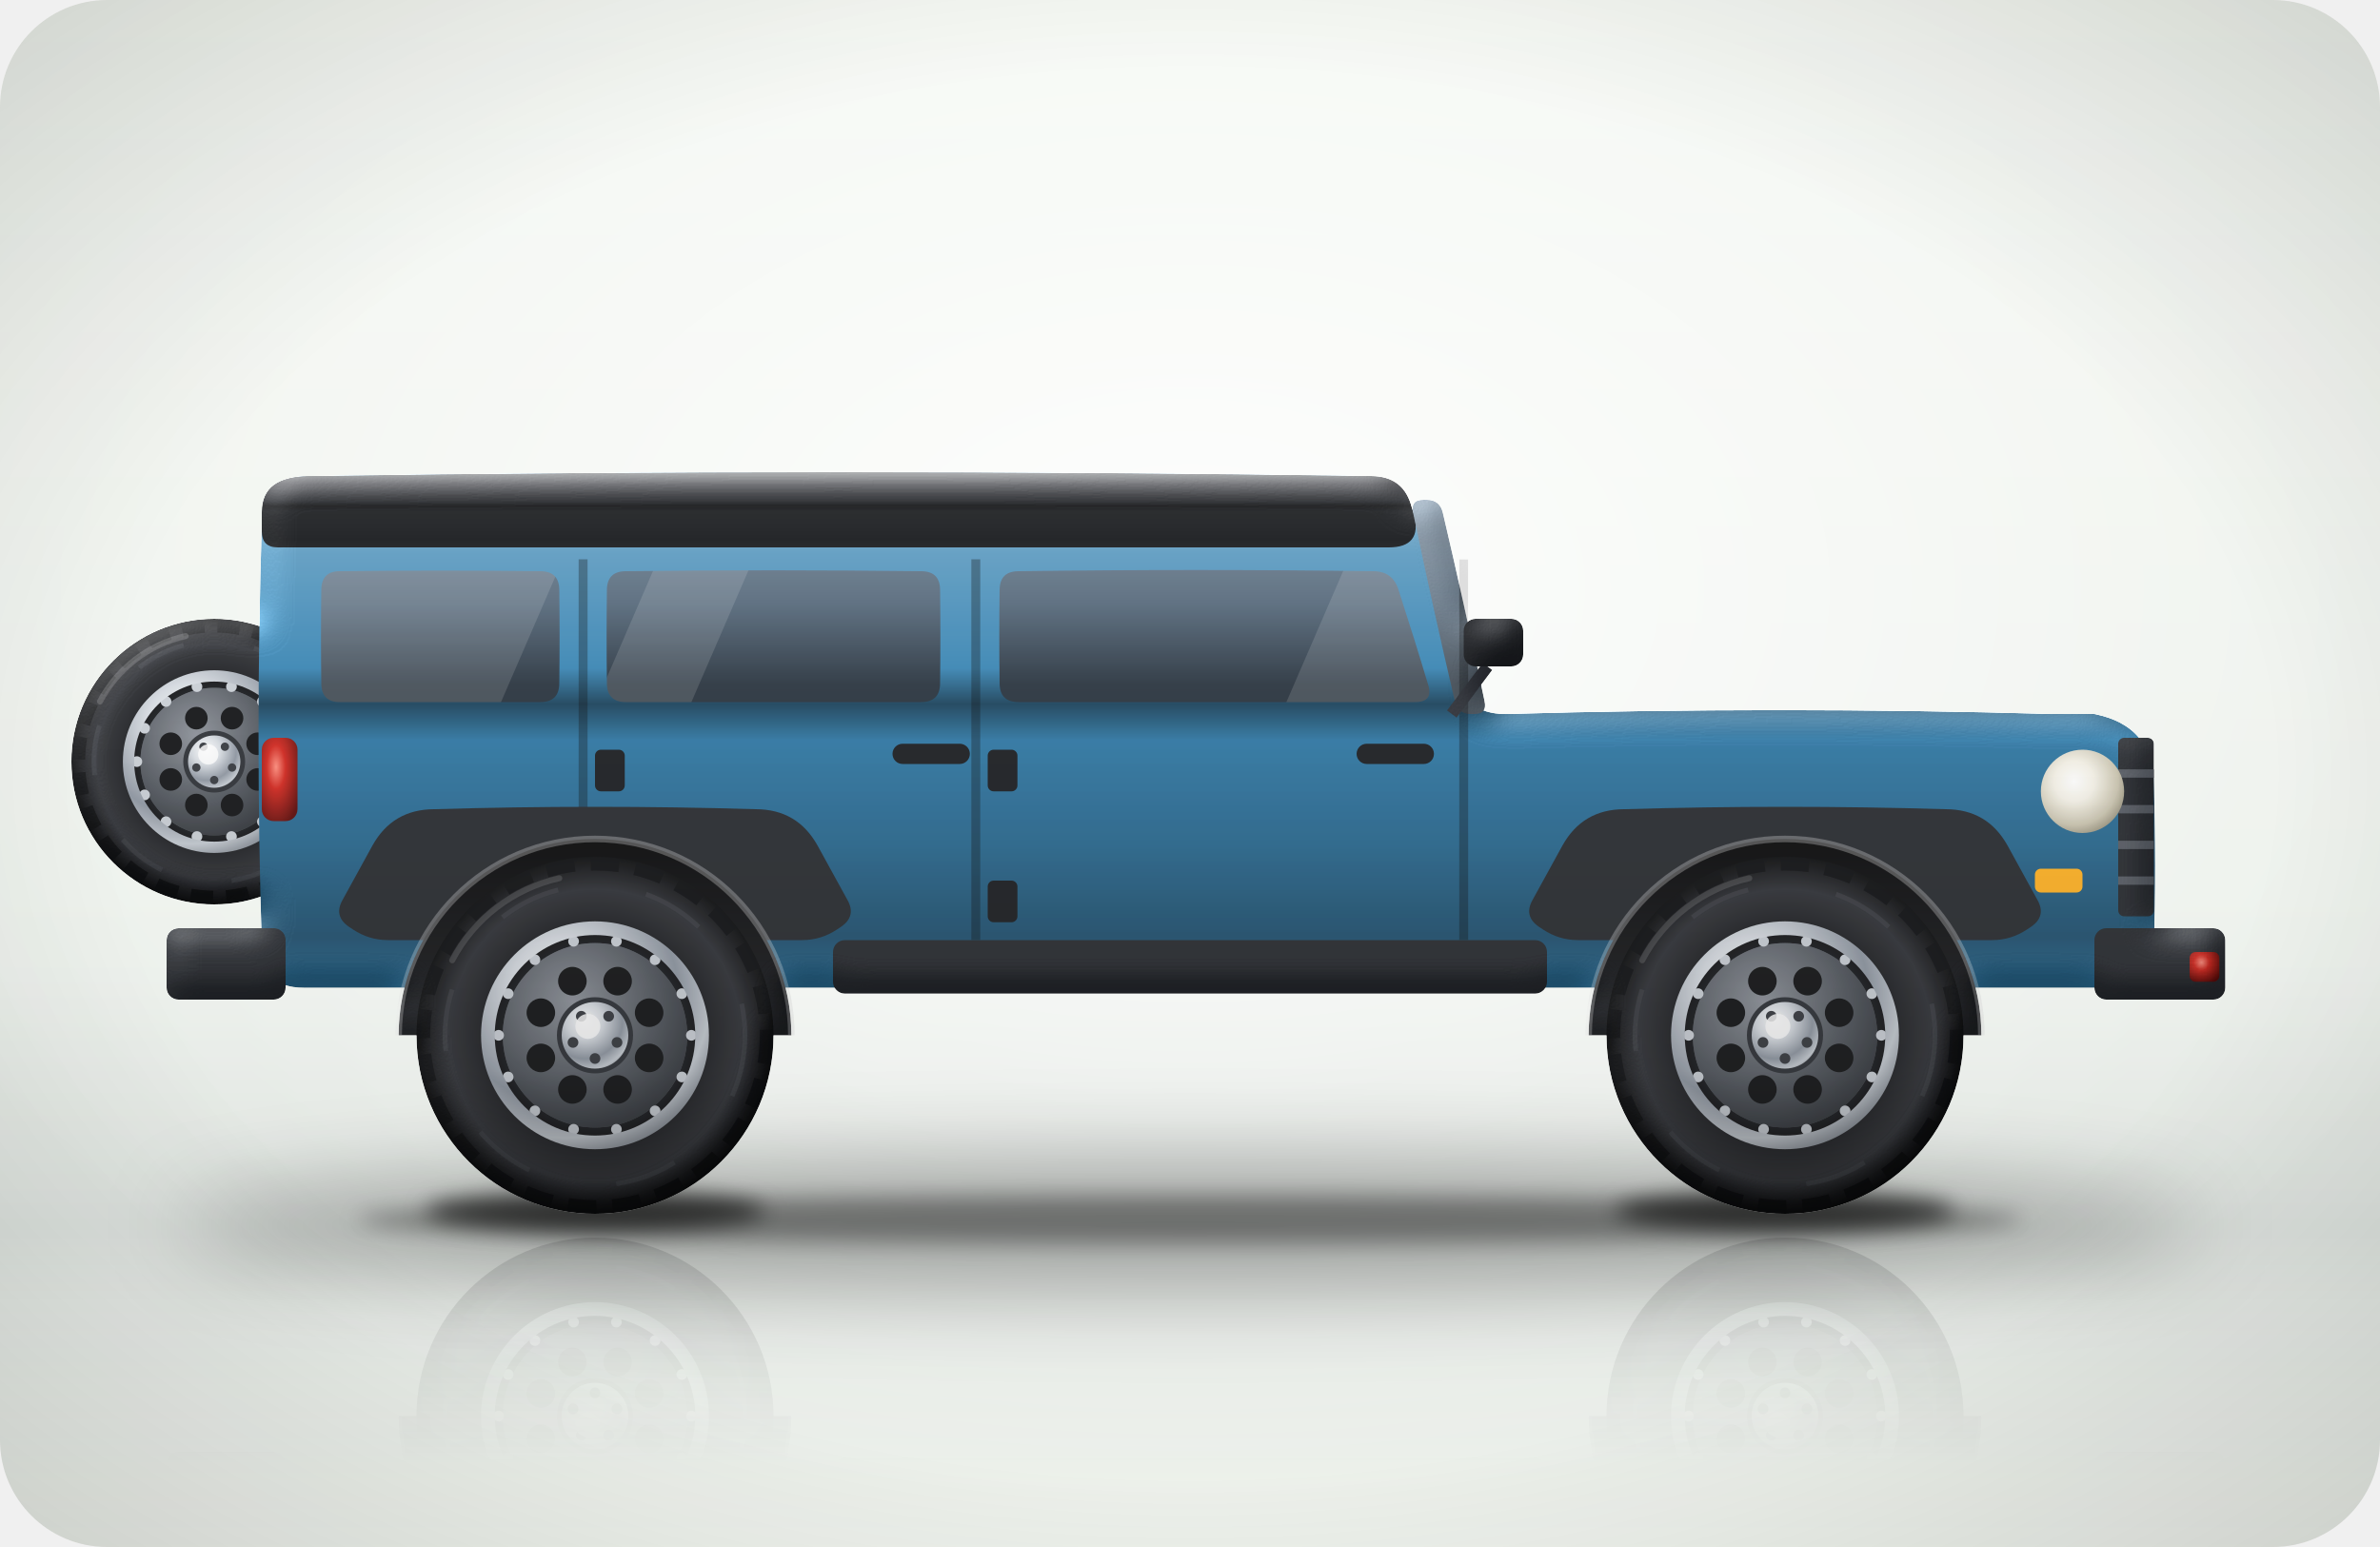
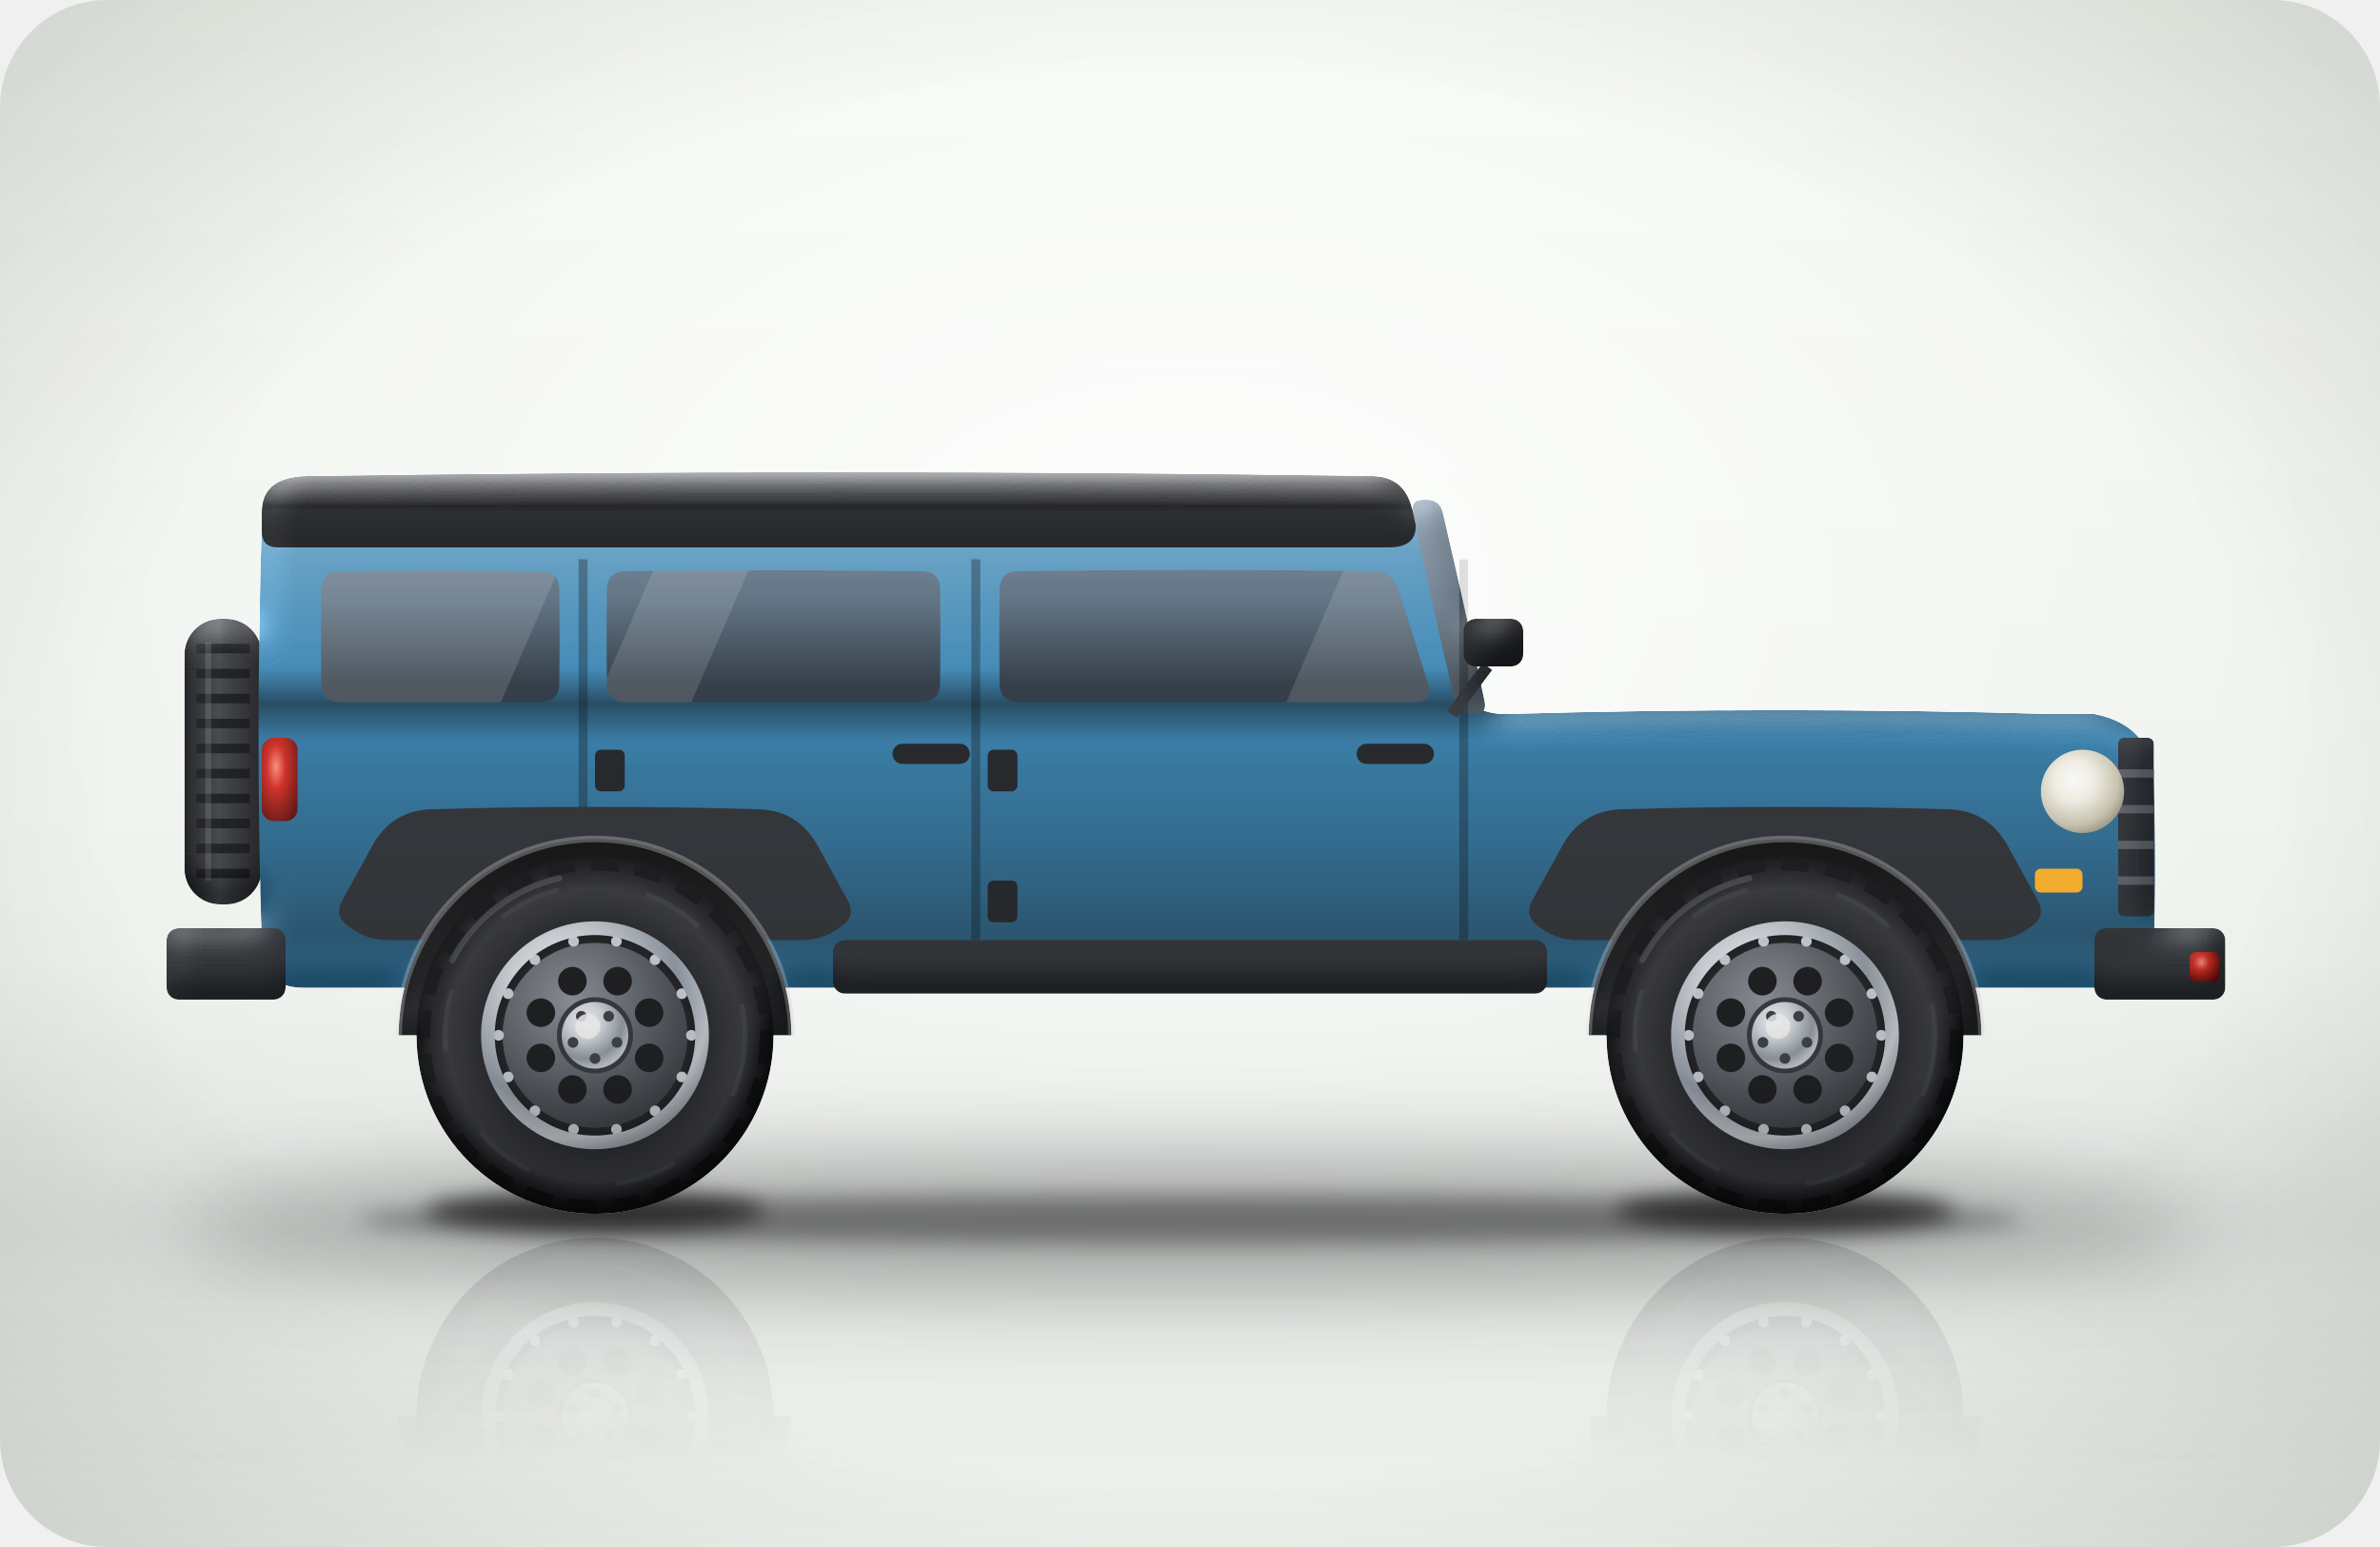
<svg xmlns="http://www.w3.org/2000/svg" viewBox="0 0 400 260" width="400" height="260">
  <defs>
    <linearGradient id="body" x1="0" y1="0" x2="0" y2="1">
      <stop offset="0" stop-color="#97bfd7" />
      <stop offset="0.16" stop-color="#5c9bc1" />
      <stop offset="0.38" stop-color="#3784b3" />
      <stop offset="0.45" stop-color="#173f58" />
      <stop offset="0.52" stop-color="#2b74a1" />
      <stop offset="0.72" stop-color="#25658c" />
      <stop offset="0.9" stop-color="#1d4e6d" />
      <stop offset="1" stop-color="#25658c" />
    </linearGradient>
    <linearGradient id="accent" x1="0" y1="0" x2="0" y2="1">
      <stop offset="0" stop-color="#717375" />
      <stop offset="0.16" stop-color="#424347" />
      <stop offset="0.38" stop-color="#232529" />
      <stop offset="0.45" stop-color="#121315" />
      <stop offset="0.52" stop-color="#1b1d20" />
      <stop offset="0.72" stop-color="#181a1d" />
      <stop offset="0.9" stop-color="#141619" />
      <stop offset="1" stop-color="#181a1d" />
    </linearGradient>
    <linearGradient id="glassg" gradientUnits="userSpaceOnUse" x1="0" y1="70" x2="0" y2="160">
      <stop offset="0" stop-color="#9fb1c1" />
      <stop offset=".35" stop-color="#55687a" />
      <stop offset=".5" stop-color="#26313c" />
      <stop offset="1" stop-color="#121820" />
    </linearGradient>
    <pattern id="glass" patternUnits="userSpaceOnUse" width="400" height="260">
      <rect width="400" height="260" fill="url(#glassg)" />
      <path d="M70 40 L118 40 L40 220 L-8 220 Z M134 40 L150 40 L72 220 L56 220 Z M250 40 L292 40 L214 220 L172 220 Z M306 40 L318 40 L240 220 L228 220 Z" fill="#fff" opacity=".13" />
    </pattern>
    <linearGradient id="chrome" gradientUnits="userSpaceOnUse" x1="0" y1="0" x2="0" y2="9" spreadMethod="reflect">
      <stop offset="0" stop-color="#fbfcfd" />
      <stop offset=".3" stop-color="#c6ccd3" />
      <stop offset=".48" stop-color="#5a626d" />
      <stop offset=".58" stop-color="#262b31" />
      <stop offset=".82" stop-color="#a7afb9" />
      <stop offset="1" stop-color="#eef1f4" />
    </linearGradient>
    <radialGradient id="tire" cx=".5" cy=".5" r=".5">
      <stop offset="0" stop-color="#26282c" />
      <stop offset=".6" stop-color="#1b1c1f" />
      <stop offset=".82" stop-color="#2d2f34" />
      <stop offset=".93" stop-color="#18191c" />
      <stop offset="1" stop-color="#0a0b0c" />
    </radialGradient>
    <radialGradient id="rim" cx=".36" cy=".3" r=".85">
      <stop offset="0" stop-color="#ffffff" />
      <stop offset=".3" stop-color="#d6dbe1" />
      <stop offset=".62" stop-color="#8d95a0" />
      <stop offset=".8" stop-color="#c3c9d0" />
      <stop offset="1" stop-color="#5c636d" />
    </radialGradient>
    <radialGradient id="dish" cx=".5" cy=".5" r=".5">
      <stop offset=".55" stop-color="#000" stop-opacity="0" />
      <stop offset=".85" stop-color="#000" stop-opacity=".28" />
      <stop offset="1" stop-color="#fff" stop-opacity=".25" />
    </radialGradient>
    <radialGradient id="rimwell" cx=".5" cy=".5" r=".5">
      <stop offset="0" stop-color="#4a4f57" />
      <stop offset=".7" stop-color="#202328" />
      <stop offset="1" stop-color="#0d0e10" />
    </radialGradient>
    <linearGradient id="spoke" x1="0" y1="0" x2="1" y2="1">
      <stop offset="0" stop-color="#f4f6f8" />
      <stop offset=".5" stop-color="#b3bac3" />
      <stop offset="1" stop-color="#7e8692" />
    </linearGradient>
    <radialGradient id="gunmetal" cx=".38" cy=".32" r=".8">
      <stop offset="0" stop-color="#8b9098" />
      <stop offset=".6" stop-color="#4c5158" />
      <stop offset="1" stop-color="#26292e" />
    </radialGradient>
    <linearGradient id="whitewall" x1="0" y1="0" x2="0" y2="1">
      <stop offset="0" stop-color="#f6f5ef" />
      <stop offset="1" stop-color="#c9c7bd" />
+     </linearGradient>
+     <linearGradient id="treadg" x1="0" y1="0" x2="1" y2="0">
+       <stop offset="0" stop-color="#0c0d0f" />
+       <stop offset=".45" stroke-width="0" stop-color="#3a3d42" />
+       <stop offset="1" stop-color="#16171a" />
    </linearGradient>
    <linearGradient id="rubber" x1="0" y1="0" x2="0" y2="1">
      <stop offset="0" stop-color="#3a3d42" />
      <stop offset=".2" stop-color="#222428" />
      <stop offset=".8" stop-color="#16171a" />
      <stop offset="1" stop-color="#2a2c30" />
    </linearGradient>
    <linearGradient id="well" x1="0" y1="0" x2="0" y2="1">
      <stop offset="0" stop-color="#050506" />
      <stop offset="1" stop-color="#1c1e22" />
    </linearGradient>
    <radialGradient id="lamp" cx=".4" cy=".38" r=".7">
      <stop offset="0" stop-color="#ffffff" />
      <stop offset=".35" stop-color="#f4f1e6" />
      <stop offset=".75" stop-color="#c9c3ae" />
      <stop offset="1" stop-color="#8e8873" />
    </radialGradient>
    <radialGradient id="tail" cx=".4" cy=".35" r=".75">
      <stop offset="0" stop-color="#ff8a7a" />
      <stop offset=".35" stop-color="#d0241b" />
      <stop offset="1" stop-color="#5a0806" />
    </radialGradient>
    <linearGradient id="wood" x1="0" y1="0" x2="0" y2="1">
      <stop offset="0" stop-color="#a87447" />
      <stop offset=".5" stop-color="#7e5130" />
      <stop offset="1" stop-color="#5b371e" />
    </linearGradient>
    <linearGradient id="cyc" x1="0" y1="0" x2="0" y2="1">
      <stop offset="0" stop-color="#f7f8f9" />
      <stop offset=".62" stop-color="#eceef0" />
      <stop offset=".79" stop-color="#d9dcdf" />
      <stop offset=".84" stop-color="#e3e5e8" />
      <stop offset="1" stop-color="#f2f3f4" />
    </linearGradient>
    <radialGradient id="key" cx=".5" cy=".38" r=".6">
      <stop offset="0" stop-color="#fff" stop-opacity=".9" />
      <stop offset="1" stop-color="#fff" stop-opacity="0" />
    </radialGradient>
    <radialGradient id="vig" cx=".5" cy=".5" r=".75">
      <stop offset=".6" stop-color="#000" stop-opacity="0" />
      <stop offset="1" stop-color="#000" stop-opacity=".16" />
    </radialGradient>
    <linearGradient id="sheen" gradientUnits="userSpaceOnUse" x1="0" y1="60" x2="400" y2="200">
      <stop offset=".18" stop-color="#fff" stop-opacity="0" />
      <stop offset=".27" stop-color="#fff" stop-opacity=".26" />
      <stop offset=".33" stop-color="#fff" stop-opacity="0" />
      <stop offset=".6" stop-color="#fff" stop-opacity="0" />
      <stop offset=".66" stop-color="#fff" stop-opacity=".1" />
      <stop offset=".7" stop-color="#fff" stop-opacity="0" />
    </linearGradient>
    <linearGradient id="ao" gradientUnits="userSpaceOnUse" x1="0" y1="120" x2="0" y2="206">
      <stop offset="0" stop-color="#000" stop-opacity="0" />
      <stop offset=".7" stop-color="#000" stop-opacity=".1" />
      <stop offset="1" stop-color="#000" stop-opacity=".35" />
    </linearGradient>
    <linearGradient id="fadeg" gradientUnits="userSpaceOnUse" x1="0" y1="206" x2="0" y2="246">
      <stop offset="0" stop-color="#fff" stop-opacity=".9" />
      <stop offset="1" stop-color="#fff" stop-opacity="0" />
    </linearGradient>
    <mask id="fade" maskUnits="userSpaceOnUse" x="0" y="0" width="400" height="260">
      <rect x="0" y="206" width="400" height="54" fill="url(#fadeg)" />
    </mask>
    <filter id="white" x="0" y="0" width="1" height="1">
      <feColorMatrix type="matrix" values="0 0 0 0 1 0 0 0 0 1 0 0 0 0 1 0 0 0 1 0" />
    </filter>
    <mask id="carm" maskUnits="userSpaceOnUse" x="0" y="0" width="400" height="260">
      <use href="#car" filter="url(#white)" />
    </mask>
    <filter id="blur2" x="-50%" y="-300%" width="200%" height="700%">
      <feGaussianBlur stdDeviation="1.8" />
    </filter>
    <filter id="blur6" x="-30%" y="-400%" width="160%" height="900%">
      <feGaussianBlur stdDeviation="7" />
    </filter>
    <filter id="studio" x="-4%" y="-8%" width="108%" height="116%" color-interpolation-filters="sRGB">
      <feGaussianBlur in="SourceAlpha" stdDeviation="2.4" result="b" />
      <feDiffuseLighting in="b" surfaceScale="4" diffuseConstant="1.04" lighting-color="#fff" result="df">
        <feDistantLight azimuth="245" elevation="62" />
      </feDiffuseLighting>
      <feBlend in="SourceGraphic" in2="df" mode="multiply" result="lit" />
      <feSpecularLighting in="b" surfaceScale="4" specularConstant=".7" specularExponent="26" lighting-color="#fff" result="sp">
        <feDistantLight azimuth="245" elevation="50" />
      </feSpecularLighting>
      <feComposite in="sp" in2="lit" operator="arithmetic" k1="0" k2=".55" k3="1" k4="0" result="all" />
      <feComposite in="all" in2="SourceAlpha" operator="in" />
    </filter>
    <g id="tpl">
-       <circle cx="36" cy="128" r="24" fill="url(#tire)" />
-       <circle cx="36" cy="128" r="22.8" fill="none" stroke="#0b0c0e" stroke-width="2.2" stroke-dasharray="3.8 2.2" opacity=".9" />
-       <circle cx="36" cy="128" r="20.2" fill="none" stroke="#3a3d43" stroke-width=".8" stroke-dasharray="8.4 12.0" opacity=".7" />
-       <circle cx="36" cy="128" r="15.2" fill="#1a1c20" />
-       <circle cx="36" cy="128" r="14.4" fill="url(#rimwell)" />
-       <circle cx="36" cy="128" r="10.4" fill="none" stroke="#6f747b" stroke-width="4.0" opacity=".55" />
-       <circle cx="36" cy="128" r="12.4" fill="url(#gunmetal)" />
-       <circle cx="43.3" cy="131.0" r="1.9" fill="#0f1012" />
-       <circle cx="39.0" cy="135.3" r="1.9" fill="#0f1012" />
-       <circle cx="33.0" cy="135.3" r="1.9" fill="#0f1012" />
-       <circle cx="28.7" cy="131.0" r="1.9" fill="#0f1012" />
-       <circle cx="28.7" cy="125.0" r="1.9" fill="#0f1012" />
-       <circle cx="33.0" cy="120.7" r="1.9" fill="#0f1012" />
-       <circle cx="39.0" cy="120.7" r="1.9" fill="#0f1012" />
-       <circle cx="43.3" cy="125.0" r="1.9" fill="#0f1012" />
-       <circle cx="49.0" cy="128.0" r=".9" fill="#c9ced5" />
-       <circle cx="47.7" cy="133.6" r=".9" fill="#c9ced5" />
-       <circle cx="44.1" cy="138.1" r=".9" fill="#c9ced5" />
-       <circle cx="38.9" cy="140.6" r=".9" fill="#c9ced5" />
-       <circle cx="33.1" cy="140.6" r=".9" fill="#c9ced5" />
-       <circle cx="27.9" cy="138.1" r=".9" fill="#c9ced5" />
-       <circle cx="24.3" cy="133.6" r=".9" fill="#c9ced5" />
-       <circle cx="23.0" cy="128.0" r=".9" fill="#c9ced5" />
-       <circle cx="24.3" cy="122.4" r=".9" fill="#c9ced5" />
-       <circle cx="27.9" cy="117.9" r=".9" fill="#c9ced5" />
-       <circle cx="33.1" cy="115.4" r=".9" fill="#c9ced5" />
-       <circle cx="38.9" cy="115.4" r=".9" fill="#c9ced5" />
-       <circle cx="44.1" cy="117.9" r=".9" fill="#c9ced5" />
-       <circle cx="47.7" cy="122.4" r=".9" fill="#c9ced5" />
-       <circle cx="36" cy="128" r="14.4" fill="none" stroke="url(#rim)" stroke-width="1.9" />
-       <circle cx="36" cy="128" r="4.8" fill="url(#rim)" />
-       <circle cx="36" cy="128" r="4.8" fill="none" stroke="#2b2e33" stroke-width=".8" />
-       <circle cx="37.8" cy="125.5" r="0.7" fill="#33363c" />
-       <circle cx="39.0" cy="129.0" r="0.7" fill="#33363c" />
-       <circle cx="36.0" cy="131.1" r="0.7" fill="#33363c" />
-       <circle cx="33.0" cy="129.0" r="0.7" fill="#33363c" />
-       <circle cx="34.2" cy="125.5" r="0.7" fill="#33363c" />
-       <circle cx="35.0" cy="126.8" r="1.7" fill="#fff" opacity=".85" />
-       <path d="M16.8 117.9 A21.6 21.6 0 0 1 31.2 106.9" fill="none" stroke="#fff" stroke-width="1" opacity=".14" stroke-linecap="round" />
+       <rect x="41" y="123" width="6" height="10" rx="1" fill="#141518" />
+       <rect x="31" y="104" width="13" height="48" rx="6" fill="url(#treadg)" />
+       <path d="M33 109.0 H42" stroke="#08090a" stroke-width="1.6" opacity=".8" />
+       <path d="M33 113.2 H42" stroke="#08090a" stroke-width="1.6" opacity=".8" />
+       <path d="M33 117.4 H42" stroke="#08090a" stroke-width="1.6" opacity=".8" />
+       <path d="M33 121.6 H42" stroke="#08090a" stroke-width="1.6" opacity=".8" />
+       <path d="M33 125.8 H42" stroke="#08090a" stroke-width="1.6" opacity=".8" />
+       <path d="M33 130.0 H42" stroke="#08090a" stroke-width="1.6" opacity=".8" />
+       <path d="M33 134.2 H42" stroke="#08090a" stroke-width="1.6" opacity=".8" />
+       <path d="M33 138.4 H42" stroke="#08090a" stroke-width="1.6" opacity=".8" />
+       <path d="M33 142.6 H42" stroke="#08090a" stroke-width="1.6" opacity=".8" />
+       <path d="M33 146.8 H42" stroke="#08090a" stroke-width="1.6" opacity=".8" />
+       <path d="M35 108 V148" stroke="#fff" stroke-width="1" opacity=".12" />
      <path d="M44.0 159.0Q42.9 123.5 44.0 88.0Q44.0 80.0 52.0 80.0Q140.5 78.7 229.0 80.0Q236.0 80.0 237.7 86.8Q241.4 99.9 244.3 113.2Q246.0 120.0 253.0 120.0Q299.0 118.7 345.0 120.0Q352.0 120.0 352.0 120.0Q362.0 122.0 362.0 132.0Q362.4 145.5 362.0 159.0Q362.0 166.0 355.0 166.0L51.0 166.0Q44.0 166.0 44.0 159.0Z" fill="url(#body)" />
      <path d="M44.0 89.3L44.0 86.0Q44.0 80.0 52.0 80.0Q141.2 78.7 230.4 80.0Q236.0 80.0 237.3 85.4L237.7 86.6Q239.0 92.0 233.4 92.0L46.7 92.0Q44.0 92.0 44.0 89.3Z" fill="url(#accent)" />
      <path d="M57.1 96.0Q74.0 95.8 90.8 96.0Q94.0 96.0 94.0 99.2Q94.1 107.0 94.0 114.8Q94.0 118.0 90.8 118.0L57.1 118.0Q54.0 118.0 54.0 114.8Q53.9 107.0 54.0 99.2Q54.0 96.0 57.1 96.0Z" fill="url(#glass)" />
      <path d="M105.2 96.0Q130.0 95.7 154.8 96.0Q158.0 96.0 158.0 99.2Q158.1 107.0 158.0 114.8Q158.0 118.0 154.8 118.0L105.2 118.0Q102.0 118.0 102.0 114.8Q101.9 107.0 102.0 99.2Q102.0 96.0 105.2 96.0Z" fill="url(#glass)" />
      <path d="M171.2 96.0Q201.0 95.6 230.8 96.0Q234.0 96.0 235.0 99.0Q237.6 107.0 240.0 115.0Q241.0 118.0 237.8 118.0L171.2 118.0Q168.0 118.0 168.0 114.8Q167.9 107.0 168.0 99.2Q168.0 96.0 171.2 96.0Z" fill="url(#glass)" />
      <path d="M239.2 84.0L239.8 84.0Q242.0 84.0 242.5 86.2Q246.2 102.0 249.5 117.8Q250.0 120.0 247.8 120.0L247.2 120.0Q245.0 120.0 244.5 117.8Q240.8 102.0 237.5 86.2Q237.0 84.0 239.2 84.0Z" fill="url(#glass)" />
      <path d="M98 94 V158" stroke="#000" stroke-width="1.5" opacity=".32" />
      <path d="M164 94 V158" stroke="#000" stroke-width="1.5" opacity=".32" />
      <path d="M246 94 V158" stroke="#000" stroke-width="1.5" opacity=".32" />
      <rect x="166" y="126" width="5" height="7" rx="1" fill="#17191d" />
      <rect x="166" y="148" width="5" height="7" rx="1" fill="#17191d" />
      <rect x="100" y="126" width="5" height="7" rx="1" fill="#17191d" />
      <rect x="100" y="148" width="5" height="7" rx="1" fill="#17191d" />
      <rect x="150" y="125" width="13" height="3.4" rx="1.7" fill="#17191d" />
      <rect x="228" y="125" width="13" height="3.4" rx="1.7" fill="#17191d" />
      <path d="M57.6 151.2L62.6 142.1Q66.0 136.0 73.0 136.0Q100.0 135.2 127.0 136.0Q134.0 136.0 137.4 142.1L142.4 151.2Q144.0 154.0 141.3 155.8L140.7 156.2Q138.0 158.0 134.8 158.0L65.2 158.0Q62.0 158.0 59.3 156.2L58.7 155.8Q56.0 154.0 57.6 151.2Z" fill="#25282d" />
      <path d="M257.6 151.2L262.6 142.1Q266.0 136.0 273.0 136.0Q300.0 135.2 327.0 136.0Q334.0 136.0 337.4 142.1L342.4 151.2Q344.0 154.0 341.3 155.8L340.7 156.2Q338.0 158.0 334.8 158.0L265.2 158.0Q262.0 158.0 259.3 156.2L258.7 155.8Q256.0 154.0 257.6 151.2Z" fill="#25282d" />
      <rect x="140" y="158" width="120" height="9" rx="2" fill="#25282d" />
      <rect x="352" y="156" width="22" height="12" rx="2" fill="#25282d" />
      <rect x="28" y="156" width="20" height="12" rx="2" fill="#25282d" />
      <rect x="368" y="160" width="5" height="5" rx="1" fill="url(#tail)" />
      <rect x="356" y="124" width="6" height="30" rx="1" fill="#25282d" />
      <path d="M356 130 H362" stroke="#555a62" stroke-width="1.4" />
      <path d="M356 136 H362" stroke="#555a62" stroke-width="1.4" />
      <path d="M356 142 H362" stroke="#555a62" stroke-width="1.4" />
      <path d="M356 148 H362" stroke="#555a62" stroke-width="1.4" />
      <circle cx="350" cy="133" r="7" fill="url(#lamp)" />
      <rect x="342" y="146" width="8" height="4" rx="1" fill="#ffb020" />
      <rect x="44" y="124" width="6" height="14" rx="2" fill="url(#tail)" />
      <path d="M250 112 L244 120" stroke="#2a2d34" stroke-width="2" />
      <rect x="246" y="104" width="10" height="8" rx="2" fill="#17191d" />
      <path d="M67 174 A33 33 0 0 1 133 174 Z" fill="url(#well)" />
      <path d="M67 174 A33 33 0 0 1 133 174" fill="none" stroke="#fff" stroke-width="1.1" opacity=".28" />
      <circle cx="100" cy="174" r="30" fill="url(#tire)" />
      <circle cx="100" cy="174" r="28.8" fill="none" stroke="#0b0c0e" stroke-width="2.2" stroke-dasharray="4.8 2.7" opacity=".9" />
      <circle cx="100" cy="174" r="25.2" fill="none" stroke="#3a3d43" stroke-width=".8" stroke-dasharray="10.5 15.0" opacity=".7" />
      <circle cx="100" cy="174" r="18.8" fill="#1a1c20" />
      <circle cx="100" cy="174" r="18.0" fill="url(#rimwell)" />
      <circle cx="100" cy="174" r="13.0" fill="none" stroke="#6f747b" stroke-width="5.0" opacity=".55" />
      <circle cx="100" cy="174" r="15.5" fill="url(#gunmetal)" />
      <circle cx="109.1" cy="177.8" r="2.4" fill="#0f1012" />
      <circle cx="103.8" cy="183.1" r="2.4" fill="#0f1012" />
      <circle cx="96.2" cy="183.1" r="2.4" fill="#0f1012" />
      <circle cx="90.9" cy="177.8" r="2.4" fill="#0f1012" />
      <circle cx="90.9" cy="170.2" r="2.4" fill="#0f1012" />
      <circle cx="96.2" cy="164.9" r="2.4" fill="#0f1012" />
      <circle cx="103.8" cy="164.9" r="2.4" fill="#0f1012" />
      <circle cx="109.1" cy="170.2" r="2.4" fill="#0f1012" />
      <circle cx="116.2" cy="174.0" r=".9" fill="#c9ced5" />
      <circle cx="114.6" cy="181.0" r=".9" fill="#c9ced5" />
      <circle cx="110.1" cy="186.7" r=".9" fill="#c9ced5" />
      <circle cx="103.6" cy="189.8" r=".9" fill="#c9ced5" />
      <circle cx="96.4" cy="189.8" r=".9" fill="#c9ced5" />
      <circle cx="89.9" cy="186.7" r=".9" fill="#c9ced5" />
      <circle cx="85.4" cy="181.0" r=".9" fill="#c9ced5" />
      <circle cx="83.8" cy="174.0" r=".9" fill="#c9ced5" />
      <circle cx="85.4" cy="167.0" r=".9" fill="#c9ced5" />
      <circle cx="89.9" cy="161.3" r=".9" fill="#c9ced5" />
      <circle cx="96.4" cy="158.2" r=".9" fill="#c9ced5" />
      <circle cx="103.6" cy="158.2" r=".9" fill="#c9ced5" />
      <circle cx="110.1" cy="161.3" r=".9" fill="#c9ced5" />
      <circle cx="114.6" cy="167.0" r=".9" fill="#c9ced5" />
      <circle cx="100" cy="174" r="18.0" fill="none" stroke="url(#rim)" stroke-width="2.3" />
      <circle cx="100" cy="174" r="6.0" fill="url(#rim)" />
      <circle cx="100" cy="174" r="6.0" fill="none" stroke="#2b2e33" stroke-width=".8" />
      <circle cx="102.3" cy="170.8" r="0.9" fill="#33363c" />
      <circle cx="103.7" cy="175.2" r="0.9" fill="#33363c" />
      <circle cx="100.0" cy="177.9" r="0.9" fill="#33363c" />
      <circle cx="96.3" cy="175.2" r="0.9" fill="#33363c" />
      <circle cx="97.7" cy="170.8" r="0.9" fill="#33363c" />
      <circle cx="98.8" cy="172.5" r="2.1" fill="#fff" opacity=".85" />
      <path d="M76.0 161.4 A27.0 27.0 0 0 1 94.0 147.6" fill="none" stroke="#fff" stroke-width="1" opacity=".14" stroke-linecap="round" />
      <path d="M267 174 A33 33 0 0 1 333 174 Z" fill="url(#well)" />
      <path d="M267 174 A33 33 0 0 1 333 174" fill="none" stroke="#fff" stroke-width="1.1" opacity=".28" />
      <circle cx="300" cy="174" r="30" fill="url(#tire)" />
      <circle cx="300" cy="174" r="28.8" fill="none" stroke="#0b0c0e" stroke-width="2.2" stroke-dasharray="4.8 2.7" opacity=".9" />
      <circle cx="300" cy="174" r="25.2" fill="none" stroke="#3a3d43" stroke-width=".8" stroke-dasharray="10.5 15.0" opacity=".7" />
      <circle cx="300" cy="174" r="18.8" fill="#1a1c20" />
      <circle cx="300" cy="174" r="18.0" fill="url(#rimwell)" />
      <circle cx="300" cy="174" r="13.0" fill="none" stroke="#6f747b" stroke-width="5.0" opacity=".55" />
      <circle cx="300" cy="174" r="15.5" fill="url(#gunmetal)" />
      <circle cx="309.1" cy="177.8" r="2.4" fill="#0f1012" />
      <circle cx="303.8" cy="183.1" r="2.4" fill="#0f1012" />
      <circle cx="296.2" cy="183.1" r="2.4" fill="#0f1012" />
      <circle cx="290.9" cy="177.8" r="2.4" fill="#0f1012" />
      <circle cx="290.9" cy="170.2" r="2.4" fill="#0f1012" />
      <circle cx="296.2" cy="164.9" r="2.4" fill="#0f1012" />
      <circle cx="303.8" cy="164.9" r="2.4" fill="#0f1012" />
      <circle cx="309.1" cy="170.2" r="2.4" fill="#0f1012" />
      <circle cx="316.2" cy="174.0" r=".9" fill="#c9ced5" />
      <circle cx="314.6" cy="181.0" r=".9" fill="#c9ced5" />
      <circle cx="310.1" cy="186.7" r=".9" fill="#c9ced5" />
      <circle cx="303.6" cy="189.8" r=".9" fill="#c9ced5" />
      <circle cx="296.4" cy="189.8" r=".9" fill="#c9ced5" />
      <circle cx="289.9" cy="186.7" r=".9" fill="#c9ced5" />
      <circle cx="285.4" cy="181.0" r=".9" fill="#c9ced5" />
      <circle cx="283.8" cy="174.0" r=".9" fill="#c9ced5" />
      <circle cx="285.4" cy="167.0" r=".9" fill="#c9ced5" />
      <circle cx="289.9" cy="161.3" r=".9" fill="#c9ced5" />
      <circle cx="296.4" cy="158.2" r=".9" fill="#c9ced5" />
      <circle cx="303.6" cy="158.2" r=".9" fill="#c9ced5" />
      <circle cx="310.1" cy="161.3" r=".9" fill="#c9ced5" />
      <circle cx="314.6" cy="167.0" r=".9" fill="#c9ced5" />
      <circle cx="300" cy="174" r="18.0" fill="none" stroke="url(#rim)" stroke-width="2.3" />
      <circle cx="300" cy="174" r="6.0" fill="url(#rim)" />
      <circle cx="300" cy="174" r="6.0" fill="none" stroke="#2b2e33" stroke-width=".8" />
      <circle cx="302.3" cy="170.8" r="0.9" fill="#33363c" />
      <circle cx="303.7" cy="175.2" r="0.9" fill="#33363c" />
      <circle cx="300.0" cy="177.9" r="0.9" fill="#33363c" />
      <circle cx="296.3" cy="175.2" r="0.9" fill="#33363c" />
      <circle cx="297.7" cy="170.8" r="0.9" fill="#33363c" />
      <circle cx="298.8" cy="172.5" r="2.1" fill="#fff" opacity=".85" />
      <path d="M276.0 161.4 A27.0 27.0 0 0 1 294.0 147.6" fill="none" stroke="#fff" stroke-width="1" opacity=".14" stroke-linecap="round" />
    </g>
    <mask id="tplm" maskUnits="userSpaceOnUse" x="0" y="0" width="400" height="260">
      <use href="#tpl" filter="url(#white)" />
    </mask>
    <g id="car">
      <use href="#tpl" />
      <g mask="url(#tplm)" />
    </g>
  </defs>
  <rect width="400" height="260" rx="18" fill="url(#cyc)" />
  <rect width="400" height="260" rx="18" fill="#e3f0d0" opacity=".22" />
  <rect width="400" height="260" rx="18" fill="url(#key)" />
  <g mask="url(#fade)" opacity=".15">
    <use href="#car" transform="translate(0 412) scale(1 -1)" />
  </g>
  <ellipse cx="200" cy="206" rx="170" ry="11" fill="#000" opacity=".3" filter="url(#blur6)" />
  <ellipse cx="200" cy="205" rx="140" ry="4" fill="#000" opacity=".35" filter="url(#blur2)" />
  <ellipse cx="100" cy="203.5" rx="28.5" ry="3.3" fill="#000" opacity=".62" filter="url(#blur2)" />
  <ellipse cx="300" cy="203.5" rx="28.5" ry="3.3" fill="#000" opacity=".62" filter="url(#blur2)" />
  <use href="#car" filter="url(#studio)" />
  <g mask="url(#carm)">
    <rect width="400" height="260" fill="url(#ao)" />
  </g>
  <rect width="400" height="260" rx="18" fill="url(#vig)" />
</svg>
